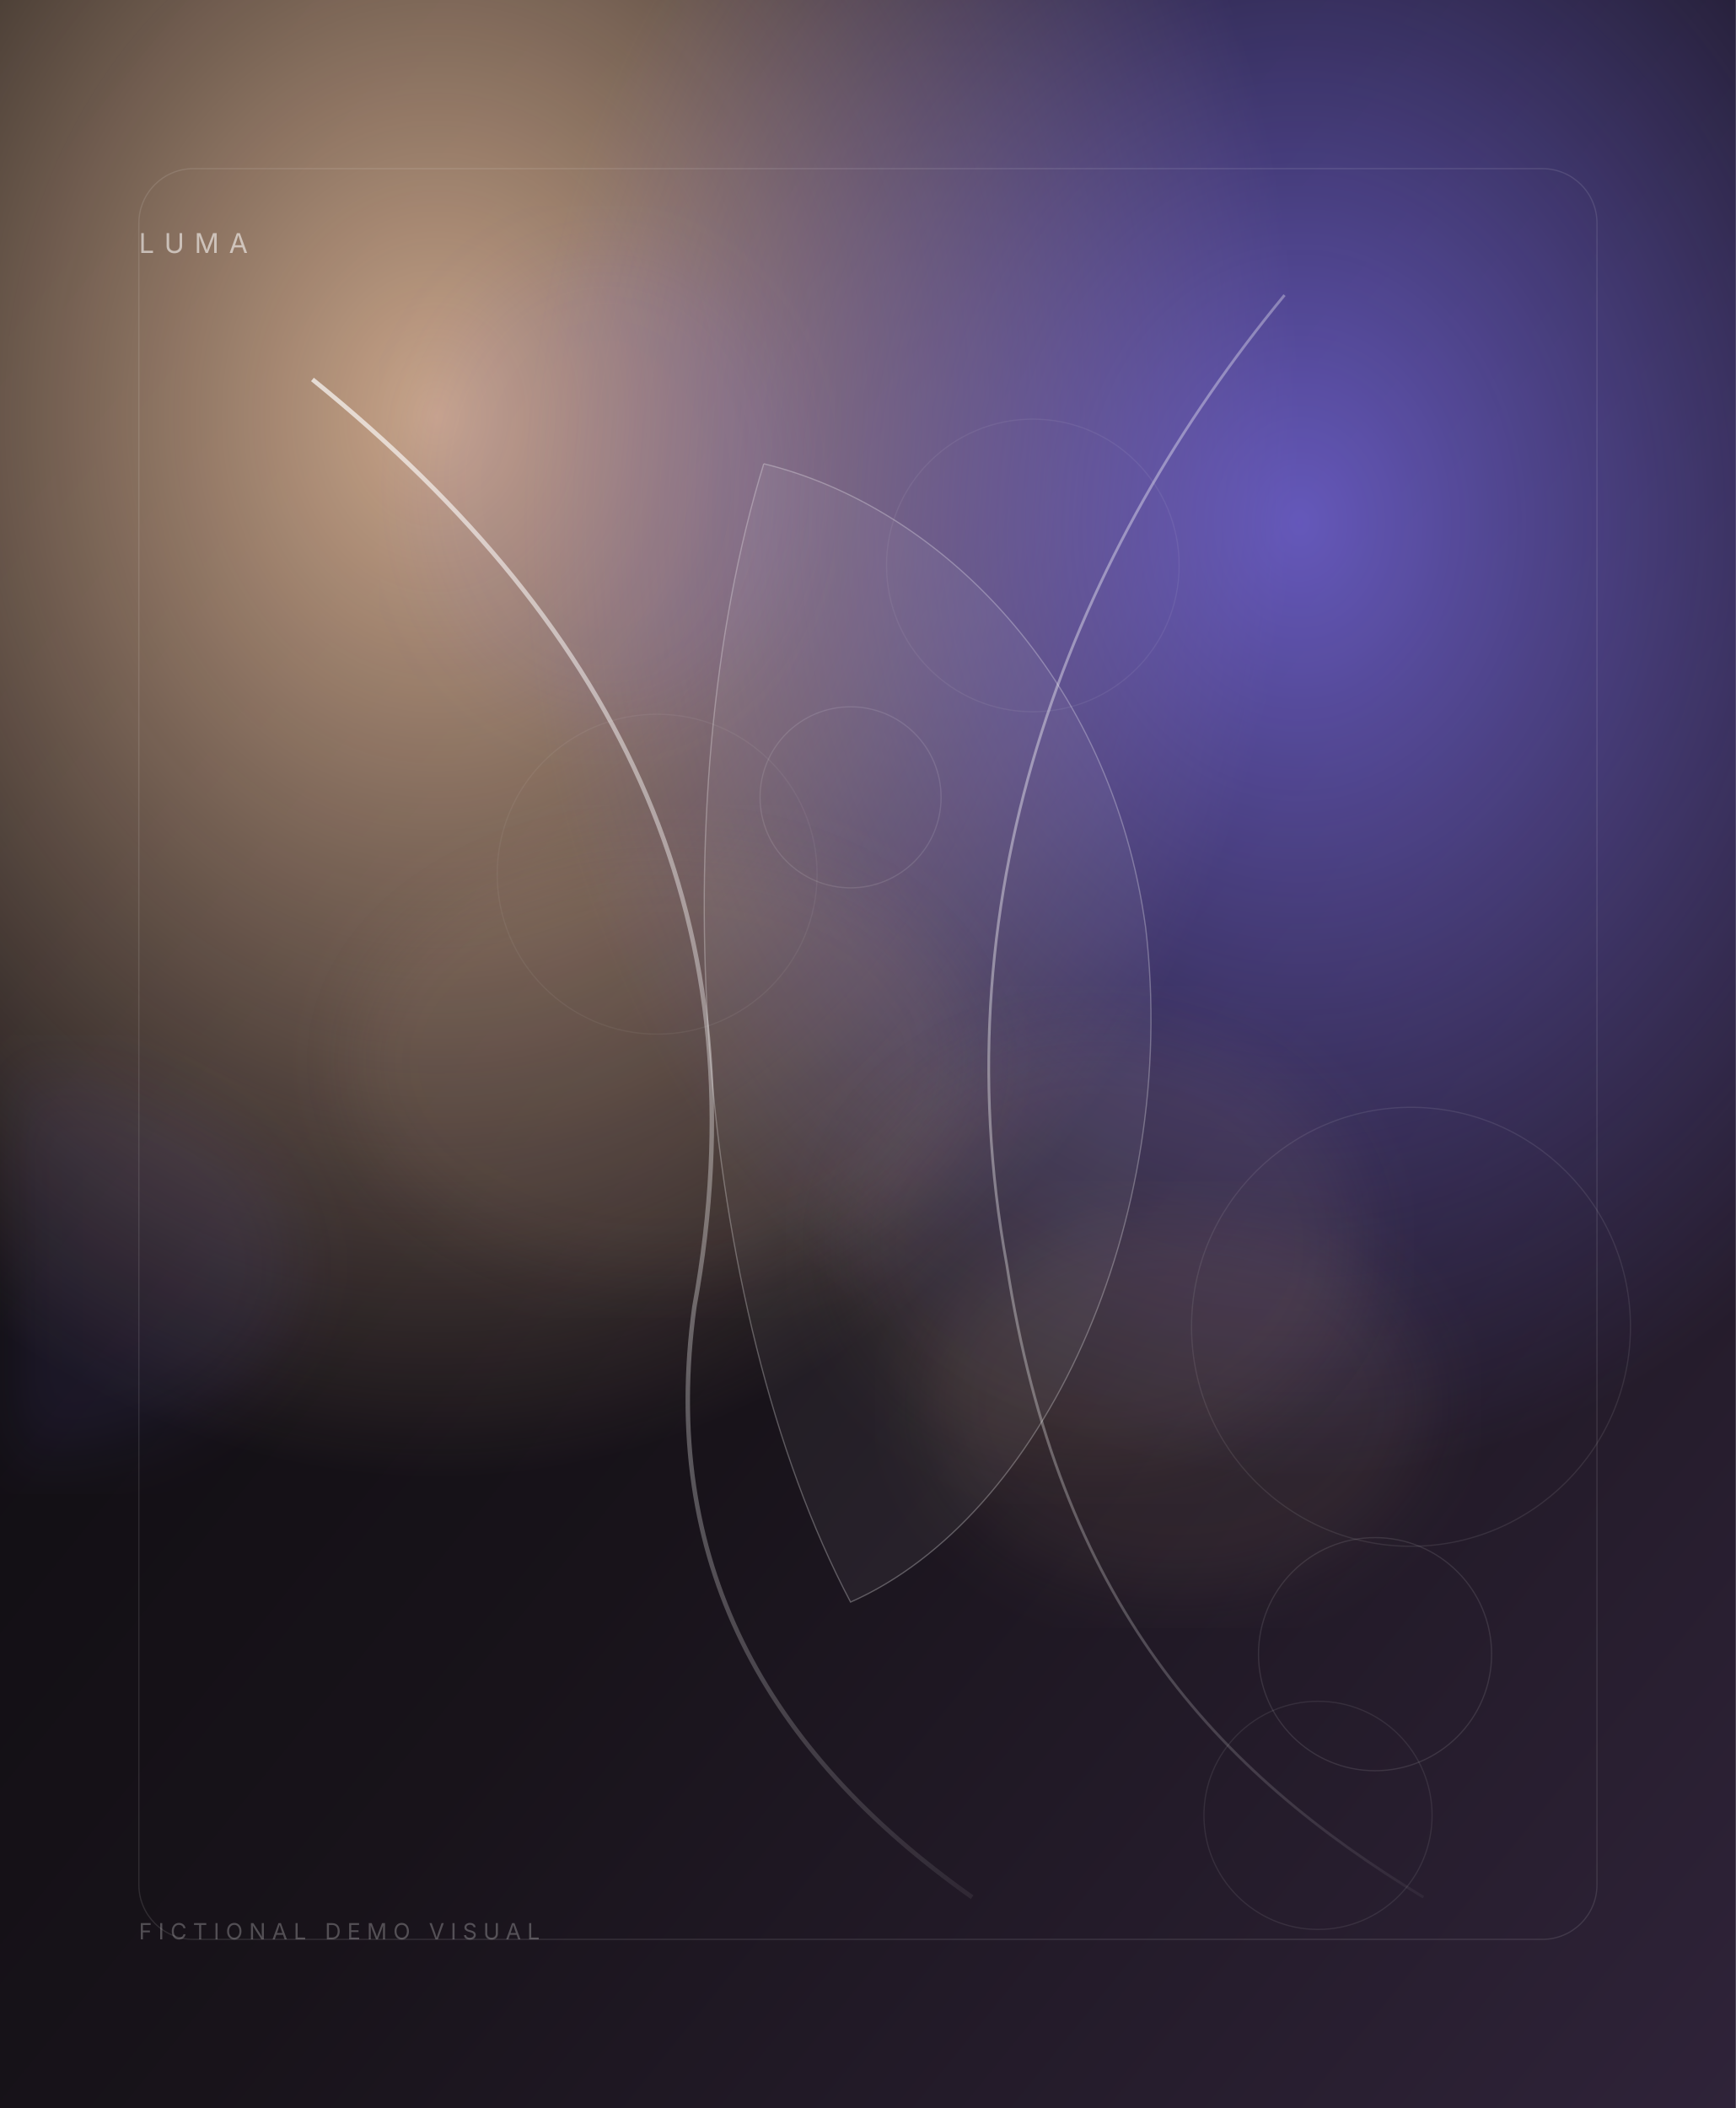
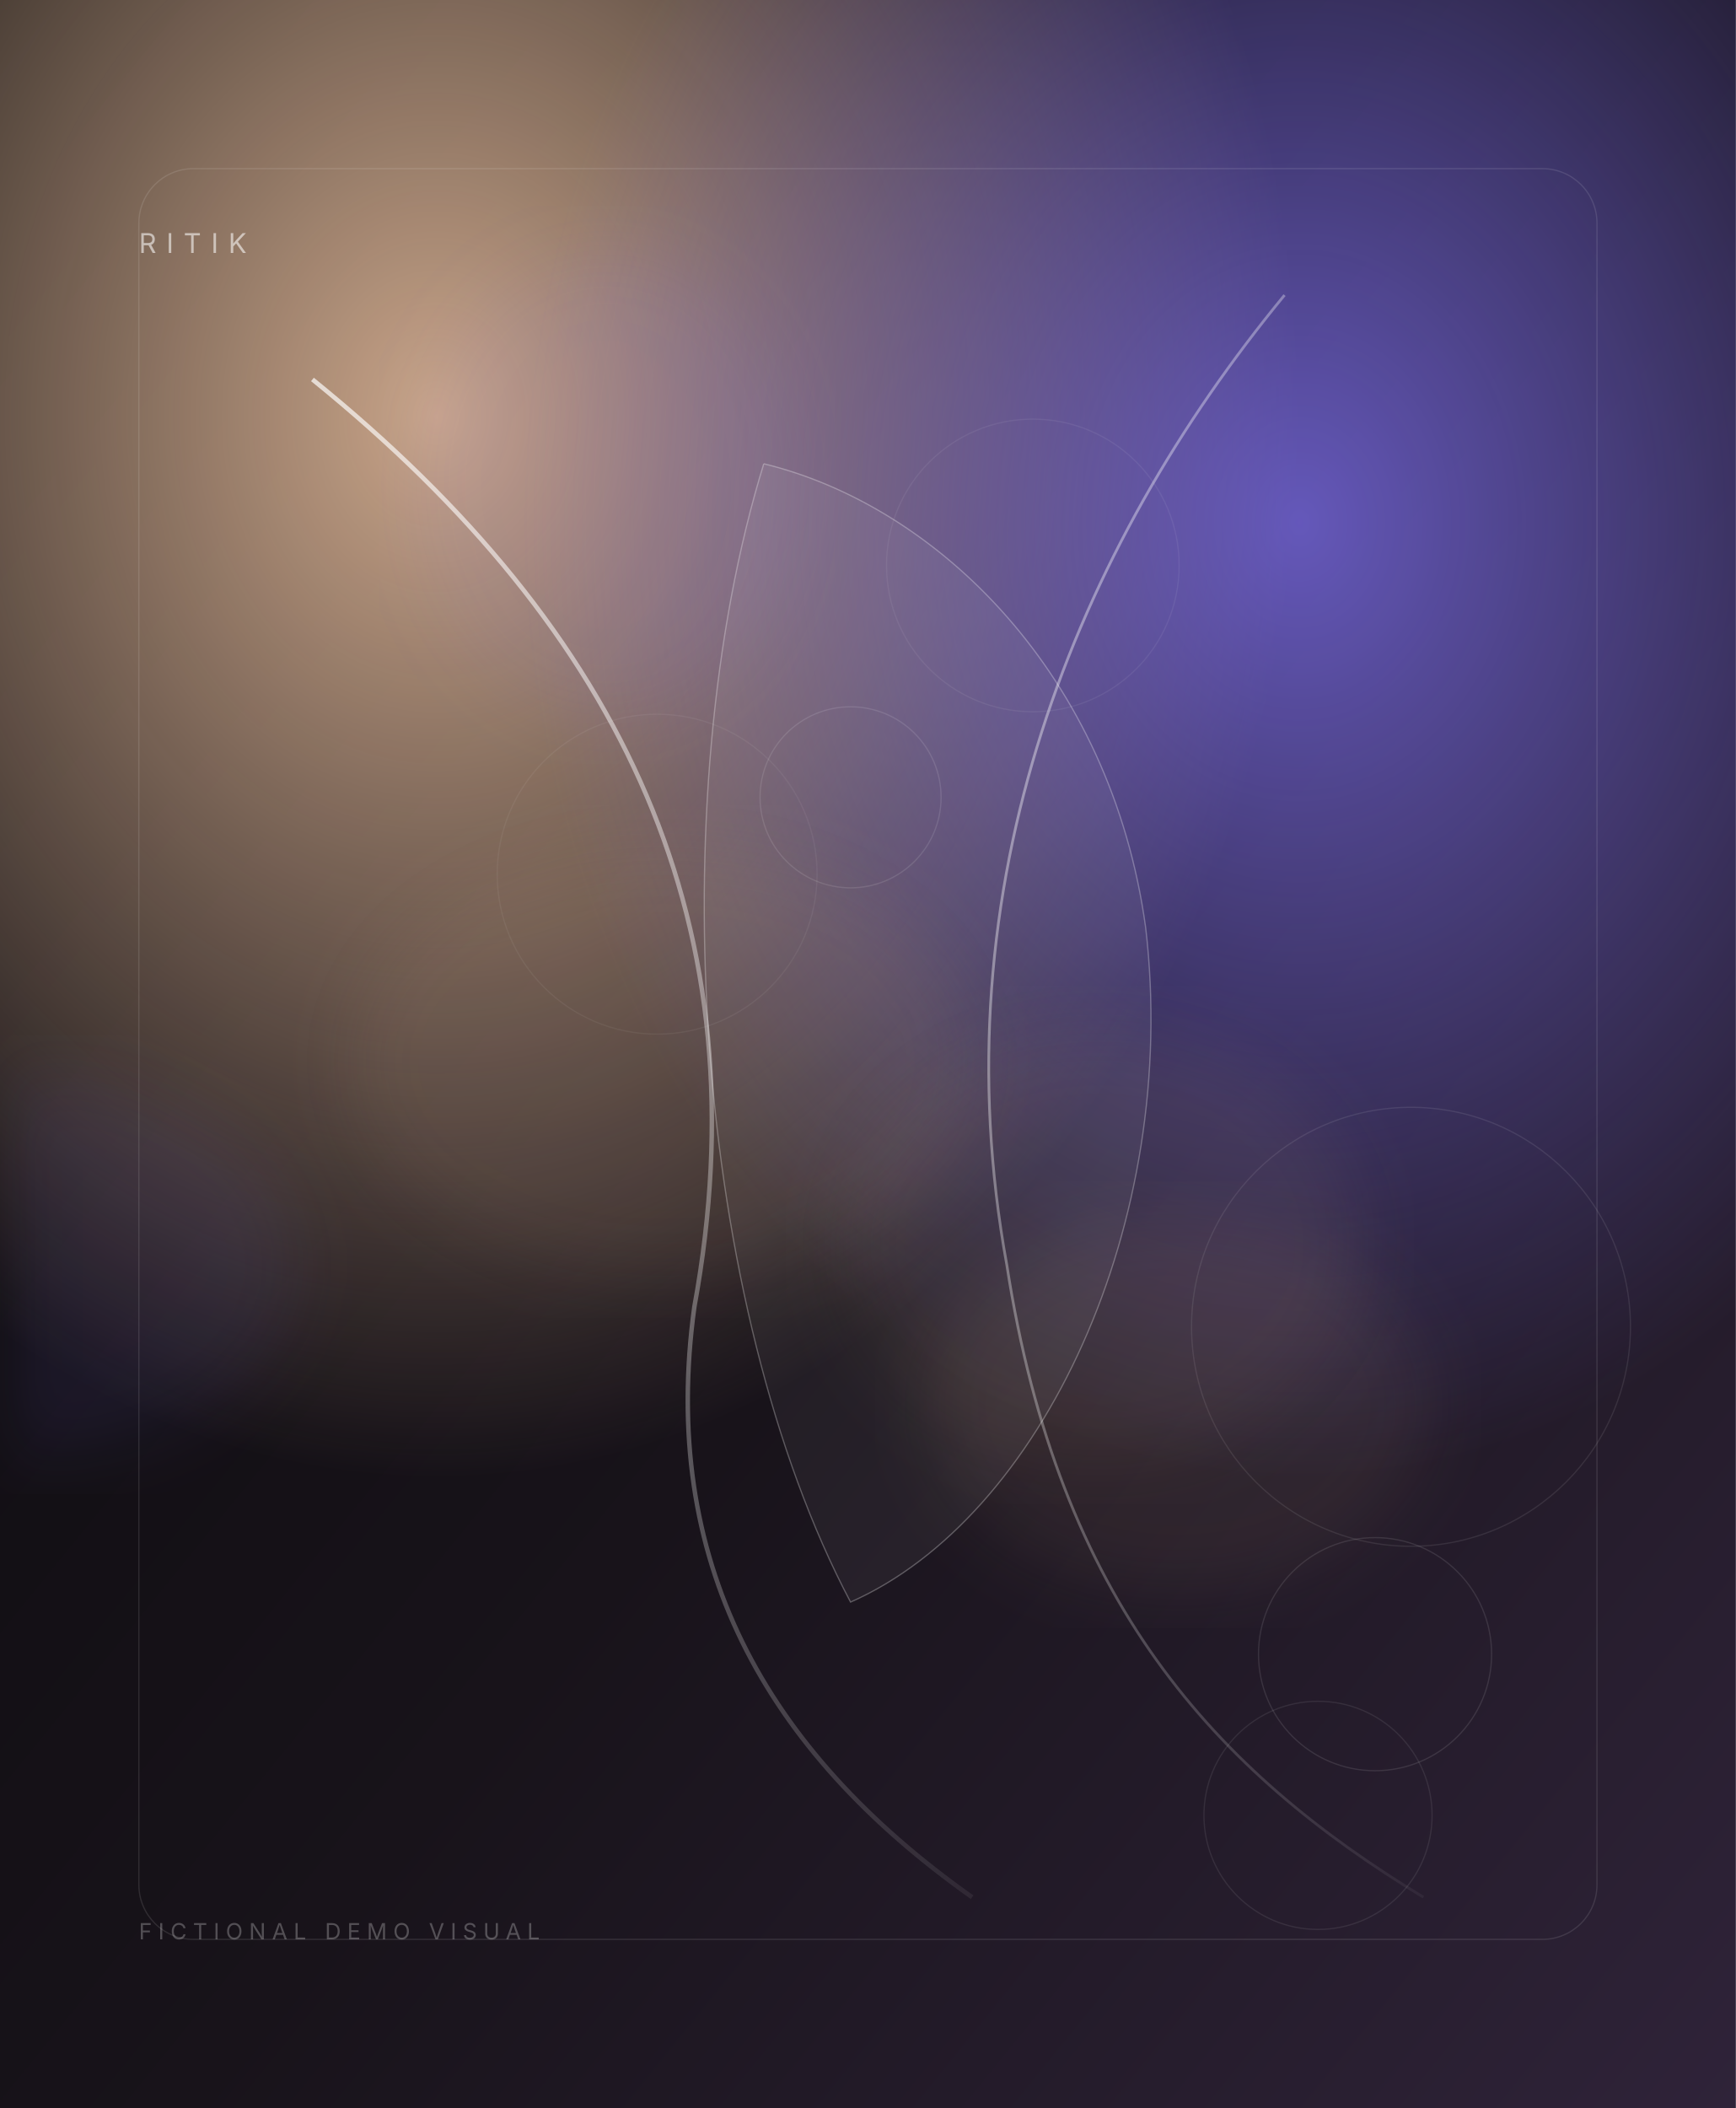
<svg xmlns="http://www.w3.org/2000/svg" viewBox="0 0 1400 1700" role="img" aria-labelledby="title desc">
  <defs>
    <linearGradient id="bg" x1="0" y1="0" x2="1" y2="1">
      <stop offset="0%" stop-color="#09090b" />
      <stop offset="55%" stop-color="#18131a" />
      <stop offset="100%" stop-color="#2f2339" />
    </linearGradient>
    <radialGradient id="glow1" cx="25%" cy="20%" r="50%">
      <stop offset="0%" stop-color="#ddb596" stop-opacity="0.9" />
      <stop offset="100%" stop-color="#ddb596" stop-opacity="0" />
    </radialGradient>
    <radialGradient id="glow2" cx="75%" cy="25%" r="45%">
      <stop offset="0%" stop-color="#8676ff" stop-opacity="0.7" />
      <stop offset="100%" stop-color="#8676ff" stop-opacity="0" />
    </radialGradient>
    <linearGradient id="line" x1="0" y1="0" x2="1" y2="1">
      <stop offset="0%" stop-color="#fff" stop-opacity="0.85" />
      <stop offset="100%" stop-color="#fff" stop-opacity="0.08" />
    </linearGradient>
    <filter id="blur">
      <feGaussianBlur stdDeviation="28" />
    </filter>
  </defs>
  <rect width="100%" height="100%" fill="url(#bg)" />
  <rect width="100%" height="100%" fill="url(#glow1)" />
  <rect width="100%" height="100%" fill="url(#glow2)" />
  <circle cx="1063" cy="1464" r="92" fill="none" stroke="rgba(255,255,255,0.084)" />
  <circle cx="530" cy="705" r="129" fill="none" stroke="rgba(255,255,255,0.057)" />
  <circle cx="686" cy="643" r="73" fill="none" stroke="rgba(255,255,255,0.111)" />
  <circle cx="833" cy="456" r="118" fill="none" stroke="rgba(255,255,255,0.063)" />
  <circle cx="1109" cy="1334" r="94" fill="none" stroke="rgba(255,255,255,0.106)" />
  <circle cx="1138" cy="1070" r="177" fill="none" stroke="rgba(255,255,255,0.091)" />
  <ellipse cx="950" cy="1133" rx="203" ry="150" fill="#ddb596" opacity="0.08" filter="url(#blur)" />
  <ellipse cx="12" cy="1020" rx="227" ry="154" fill="#8676ff" opacity="0.08" filter="url(#blur)" />
  <ellipse cx="534" cy="856" rx="251" ry="172" fill="#ddb596" opacity="0.08" filter="url(#blur)" />
  <ellipse cx="489" cy="391" rx="153" ry="187" fill="#8676ff" opacity="0.08" filter="url(#blur)" />
  <ellipse cx="887" cy="1004" rx="211" ry="174" fill="#ddb596" opacity="0.08" filter="url(#blur)" />
  <path d="M252.0,306.0 C 504.0,510.0 616.0,748.0 560.0,1054.0 C 532.0,1258.0 616.0,1411.0 784,1530.0" fill="none" stroke="url(#line)" stroke-width="3.6" opacity="0.8" />
  <path d="M1036.0,238 C 868.0,442.0 756.0,714.0 812.0,1020.0 C 854.0,1292.0 980,1428.0 1148.0,1530.0" fill="none" stroke="url(#line)" stroke-width="2.2" opacity="0.56" />
  <path d="M616.0,374.0 C 756.0,408.0 896.0,544.0 924.0,748.0 C 952,986 840.0,1224.0 686.0,1292.0 C 560.0,1054.0 532.0,646.0 616.0,374.0" fill="rgba(255,255,255,0.05)" stroke="rgba(255,255,255,0.28)" />
  <rect x="112.0" y="136.0" width="1176.0" height="1428.0" rx="44" fill="none" stroke="rgba(255,255,255,0.11)" />
  <g opacity="0.8">
-     <text x="112.0" y="204.0" fill="rgba(255,255,255,0.70)" font-family="Inter, Arial, sans-serif" font-size="22" letter-spacing="8">LUMA</text>
+     <text x="112.0" y="204.0" fill="rgba(255,255,255,0.70)" font-family="Inter, Arial, sans-serif" font-size="22" letter-spacing="8">RITIK</text>
    <text x="112.0" y="1564.0" fill="rgba(255,255,255,0.32)" font-family="Inter, Arial, sans-serif" font-size="18" letter-spacing="5">FICTIONAL DEMO VISUAL</text>
  </g>
</svg>
